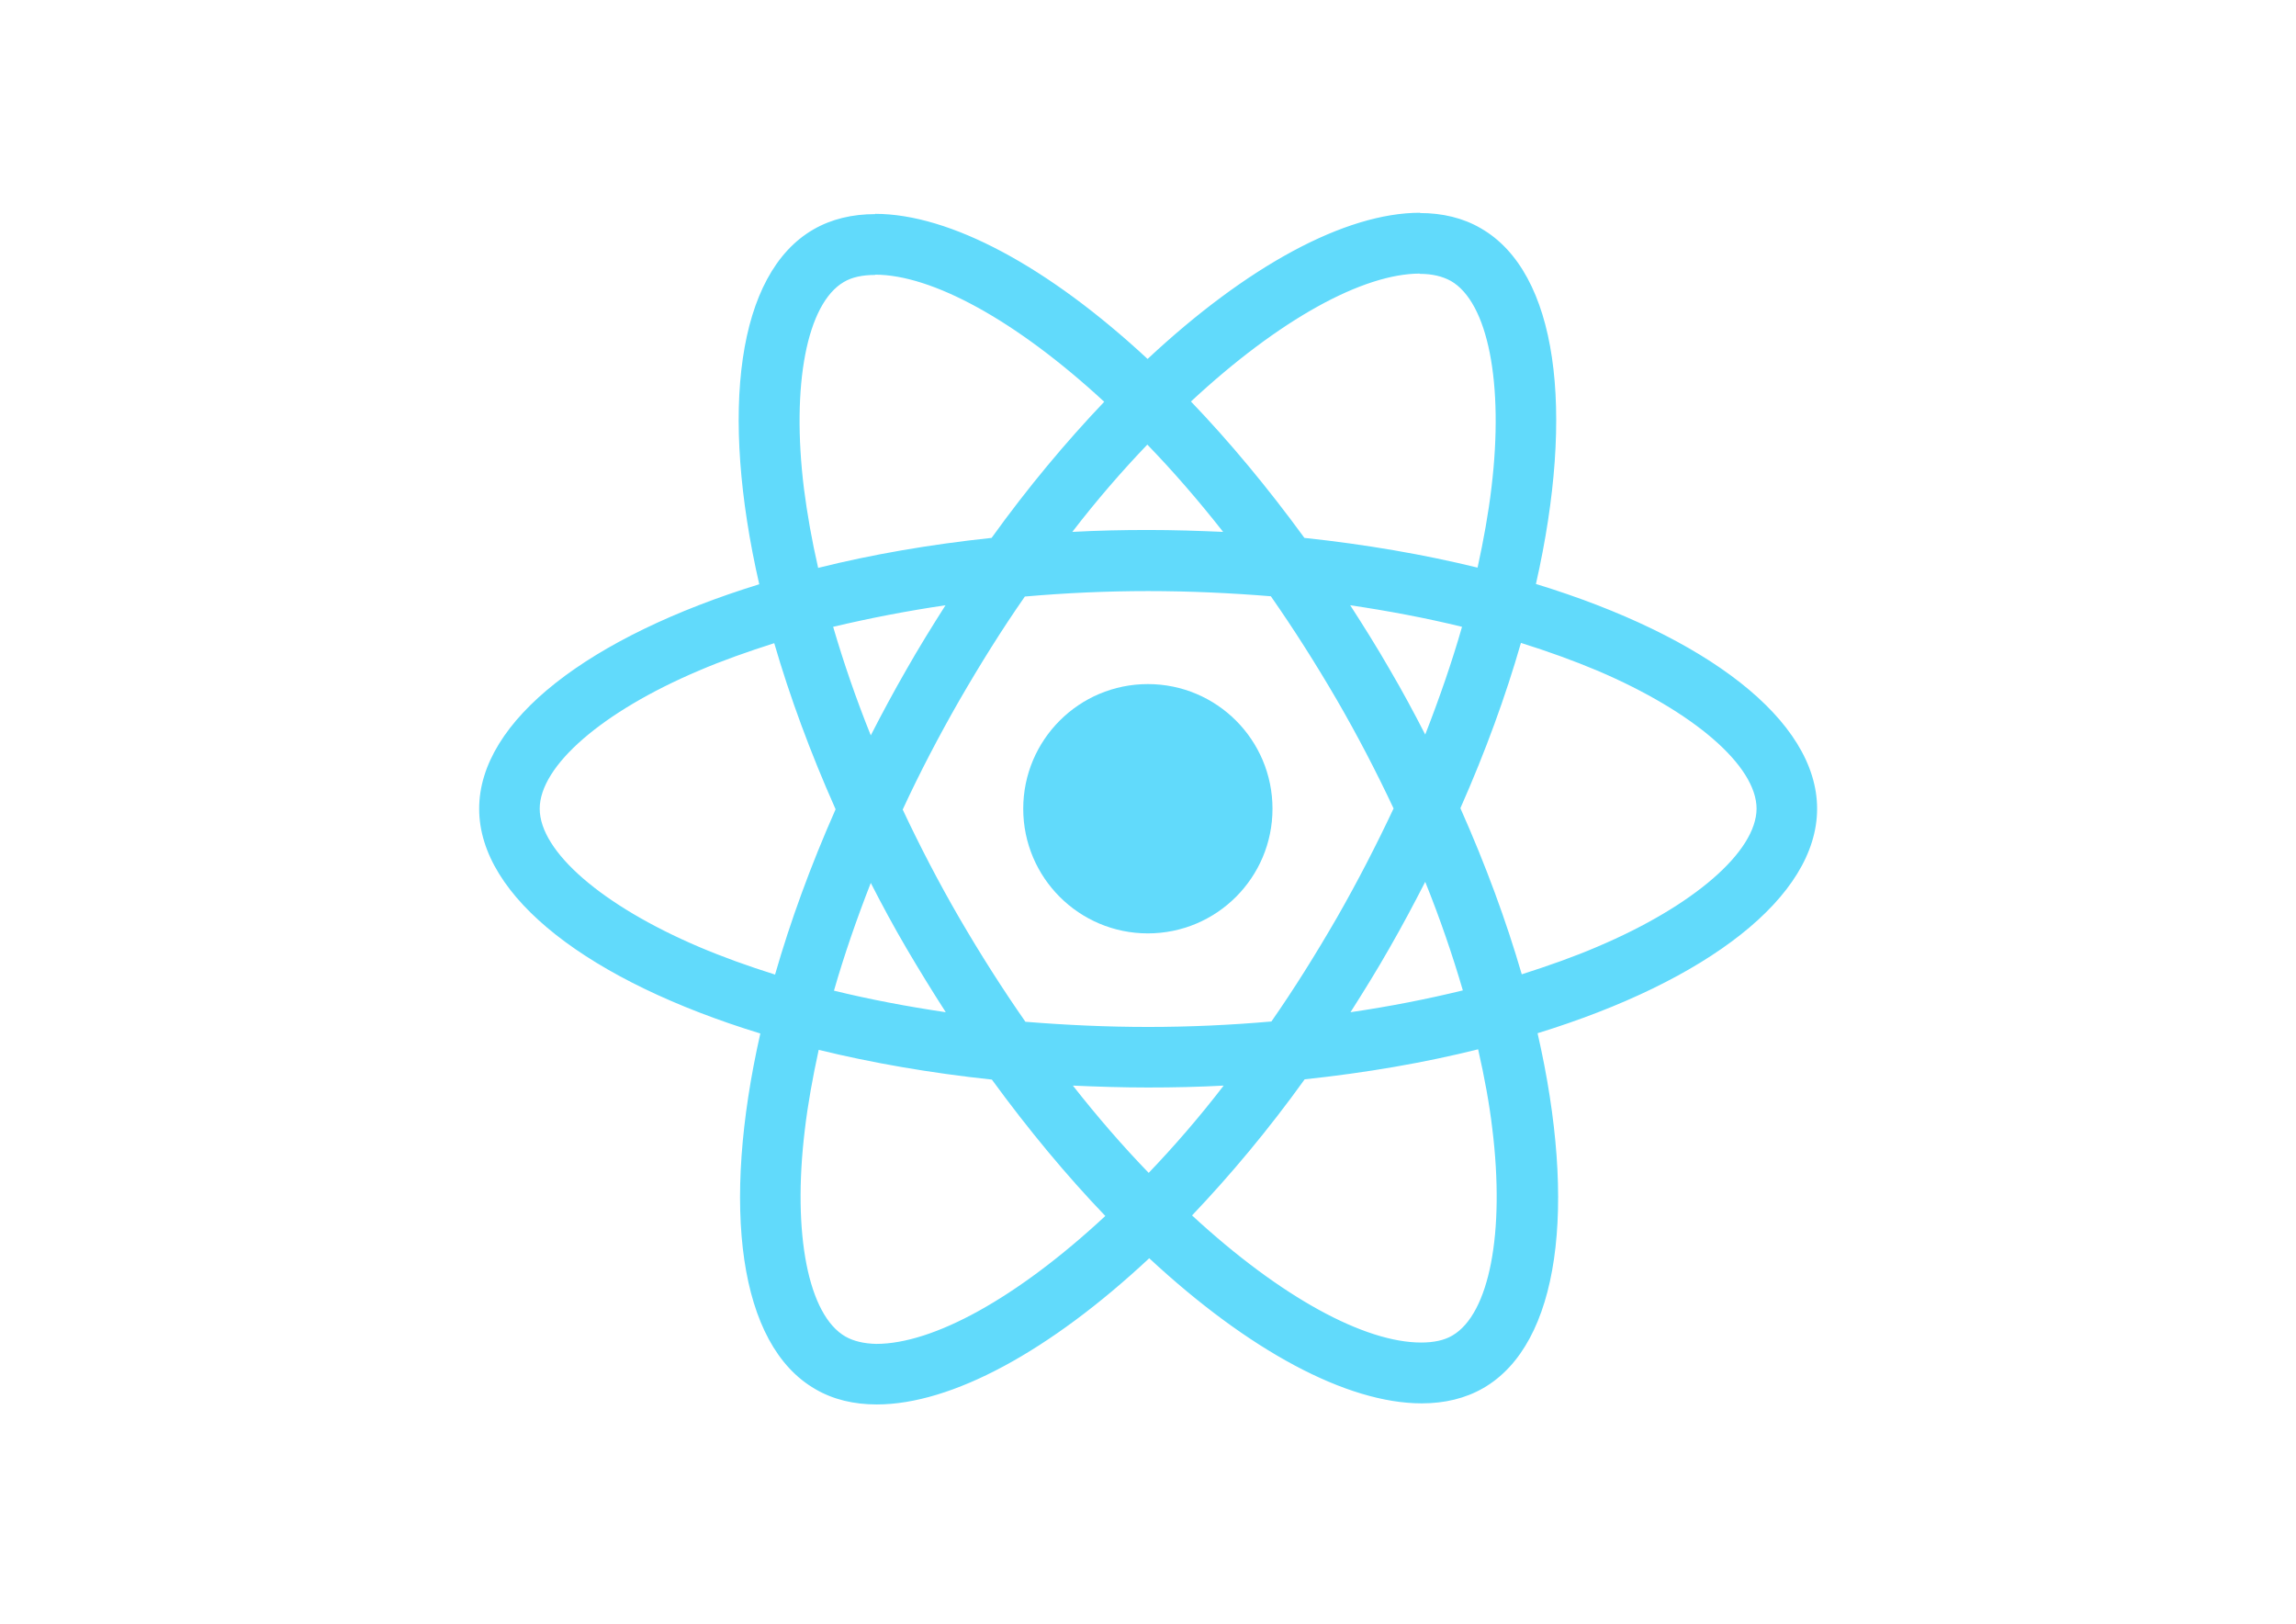
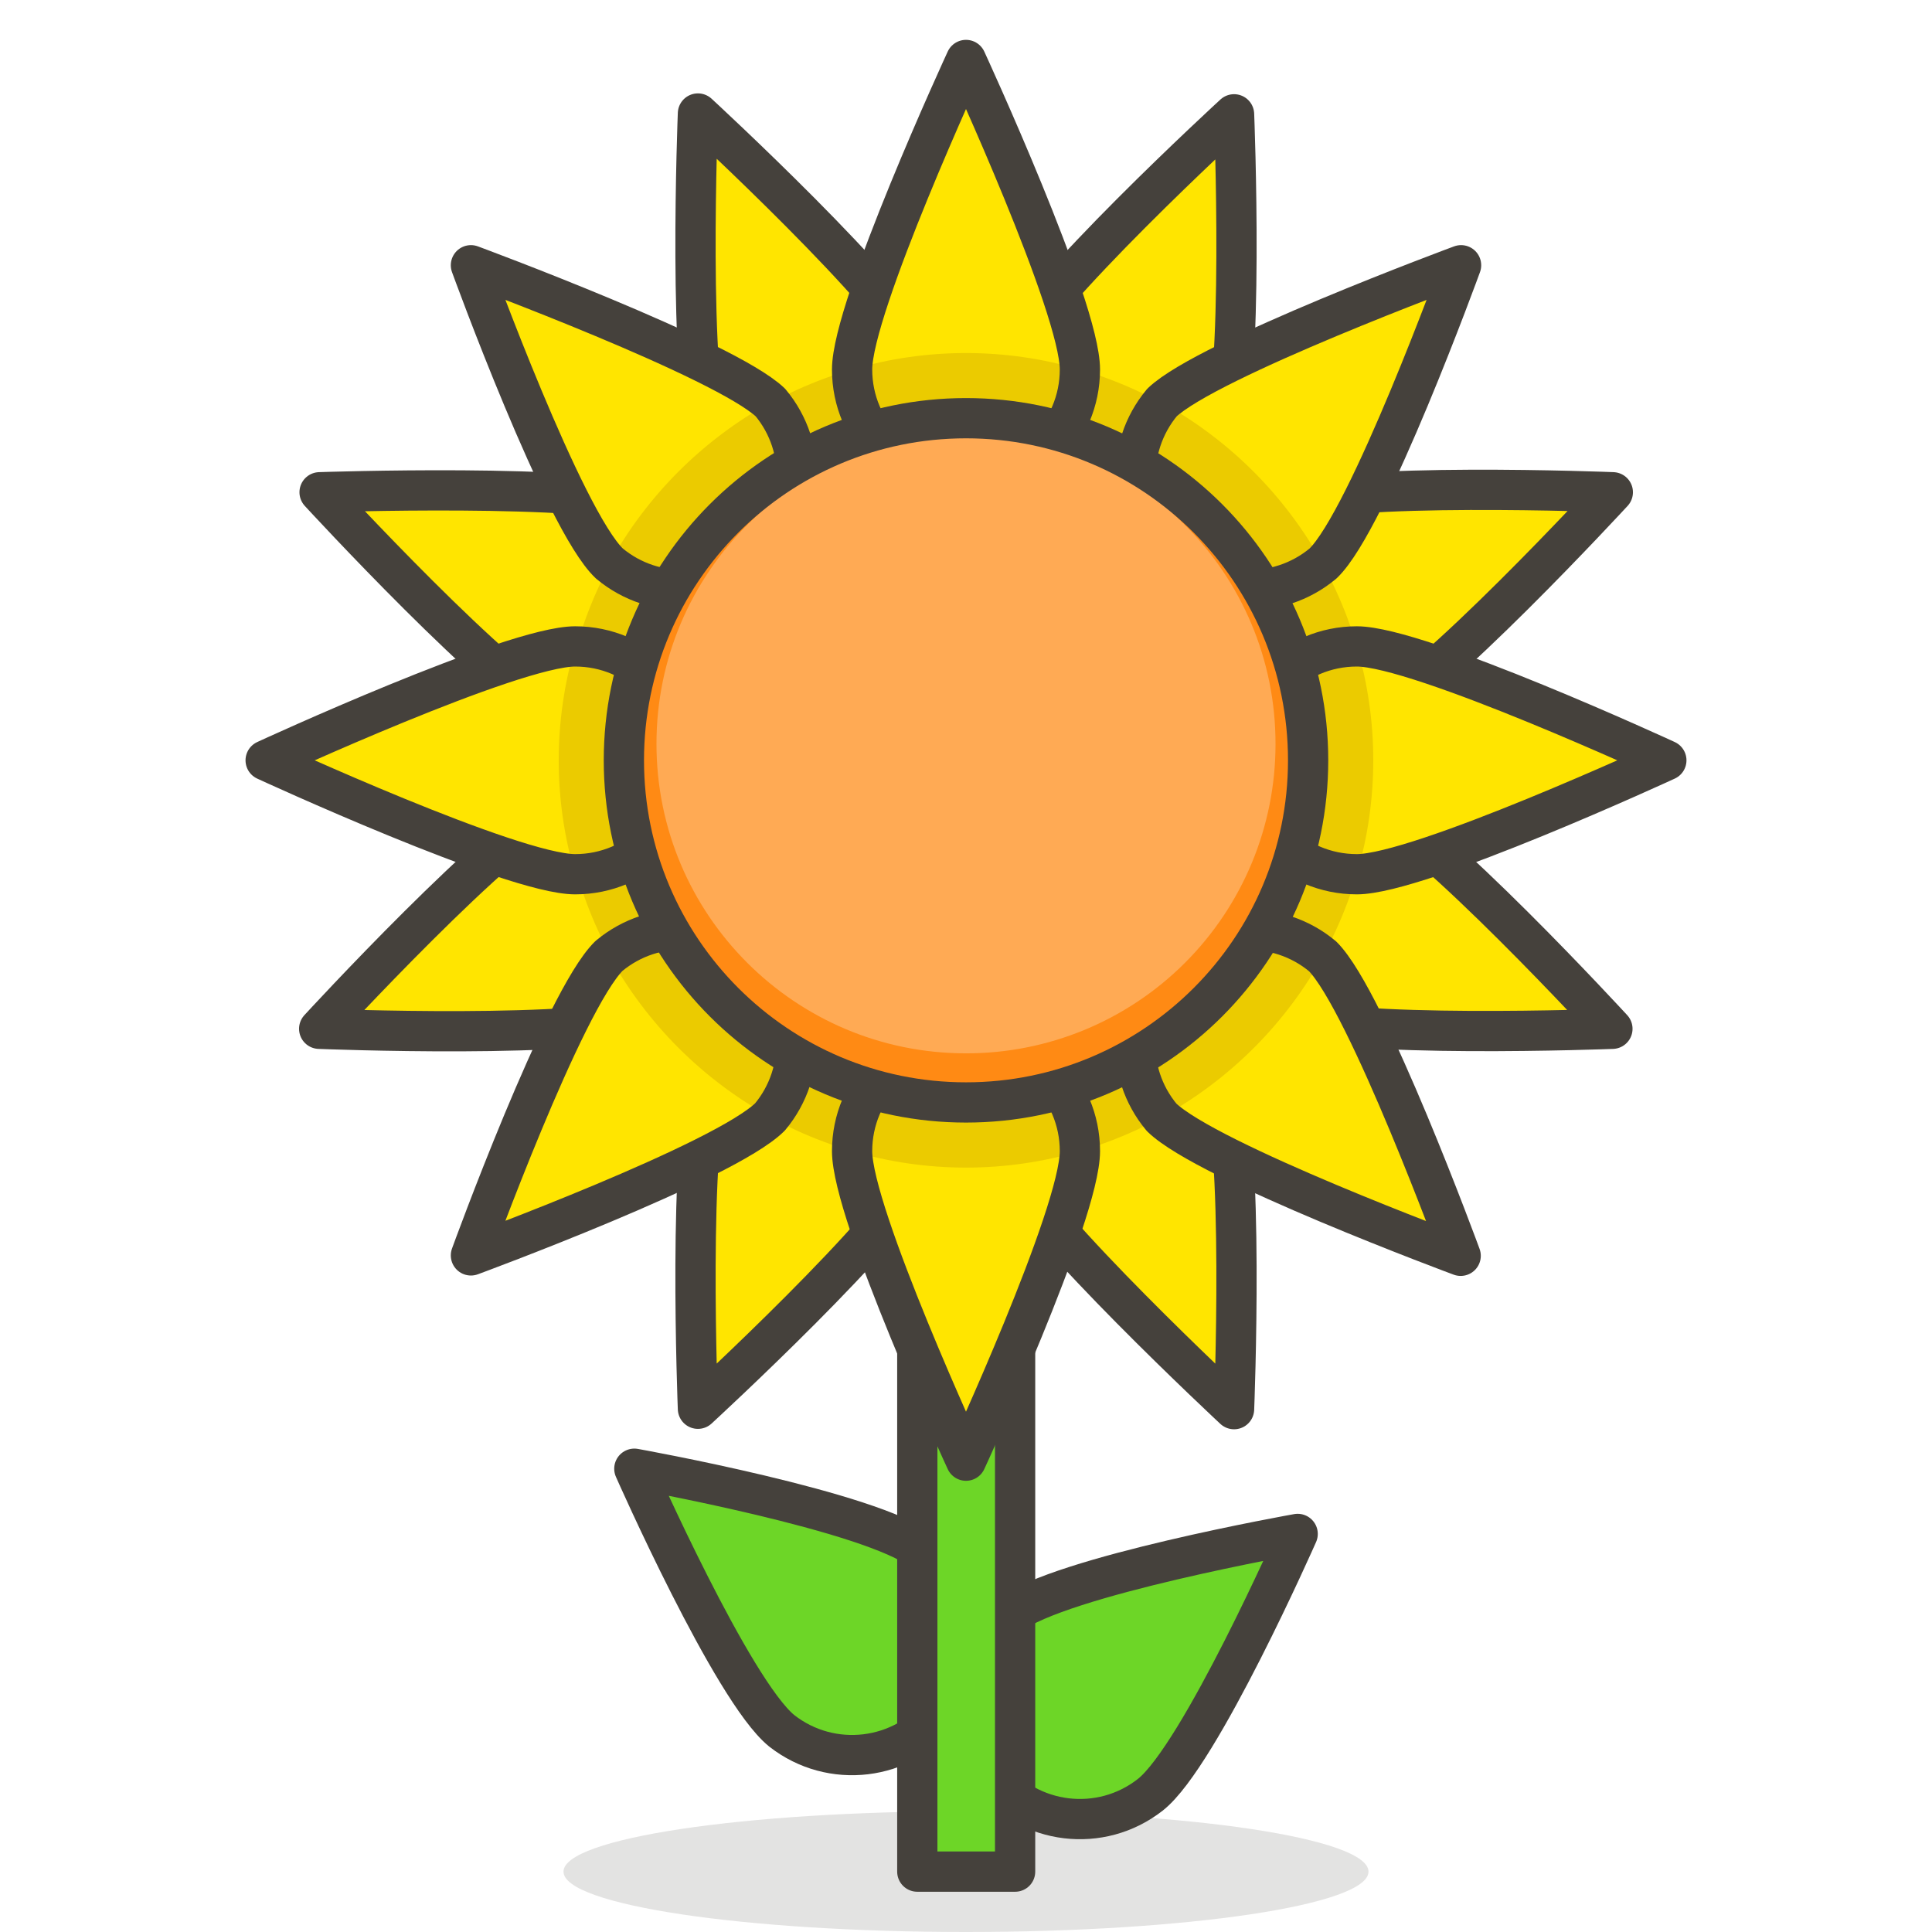
- <svg xmlns="http://www.w3.org/2000/svg" viewBox="0 0 841.9 595.3">
-   <g fill="#61DAFB">
-     <path d="M666.3 296.5c0-32.5-40.7-63.3-103.1-82.4 14.4-63.6 8-114.2-20.2-130.4-6.5-3.8-14.1-5.6-22.4-5.6v22.3c4.6 0 8.3.9 11.4 2.6 13.6 7.8 19.5 37.5 14.9 75.7-1.1 9.4-2.9 19.3-5.1 29.4-19.6-4.8-41-8.5-63.5-10.9-13.5-18.5-27.5-35.3-41.6-50 32.6-30.3 63.2-46.9 84-46.9V78c-27.5 0-63.5 19.6-99.9 53.6-36.4-33.8-72.4-53.2-99.9-53.2v22.3c20.7 0 51.4 16.5 84 46.6-14 14.7-28 31.4-41.3 49.9-22.6 2.4-44 6.1-63.6 11-2.3-10-4-19.7-5.2-29-4.7-38.2 1.1-67.9 14.6-75.8 3-1.8 6.9-2.6 11.5-2.6V78.5c-8.4 0-16 1.8-22.6 5.6-28.1 16.2-34.4 66.7-19.9 130.1-62.2 19.2-102.7 49.9-102.7 82.3 0 32.5 40.7 63.3 103.1 82.4-14.4 63.6-8 114.2 20.2 130.4 6.5 3.8 14.1 5.6 22.5 5.6 27.5 0 63.5-19.6 99.9-53.6 36.4 33.8 72.4 53.2 99.9 53.2 8.4 0 16-1.8 22.6-5.6 28.1-16.2 34.4-66.7 19.9-130.1 62-19.1 102.5-49.9 102.5-82.3zm-130.2-66.7c-3.7 12.9-8.3 26.2-13.5 39.5-4.1-8-8.4-16-13.1-24-4.6-8-9.5-15.8-14.4-23.4 14.2 2.1 27.9 4.7 41 7.9zm-45.8 106.5c-7.8 13.5-15.8 26.3-24.1 38.2-14.9 1.3-30 2-45.2 2-15.1 0-30.2-.7-45-1.9-8.3-11.9-16.4-24.6-24.2-38-7.6-13.1-14.5-26.4-20.8-39.8 6.2-13.4 13.2-26.8 20.7-39.9 7.8-13.5 15.8-26.3 24.1-38.2 14.9-1.3 30-2 45.2-2 15.1 0 30.2.7 45 1.9 8.3 11.9 16.4 24.6 24.2 38 7.6 13.1 14.5 26.4 20.8 39.8-6.3 13.4-13.2 26.8-20.7 39.9zm32.3-13c5.4 13.4 10 26.8 13.8 39.8-13.1 3.2-26.9 5.9-41.2 8 4.9-7.7 9.8-15.6 14.4-23.7 4.6-8 8.9-16.1 13-24.1zM421.2 430c-9.3-9.6-18.6-20.3-27.8-32 9 .4 18.2.7 27.5.7 9.4 0 18.7-.2 27.8-.7-9 11.7-18.3 22.4-27.5 32zm-74.4-58.9c-14.2-2.1-27.9-4.7-41-7.9 3.7-12.9 8.3-26.2 13.5-39.5 4.1 8 8.4 16 13.1 24 4.7 8 9.5 15.8 14.4 23.4zM420.7 163c9.3 9.6 18.6 20.3 27.8 32-9-.4-18.2-.7-27.5-.7-9.4 0-18.7.2-27.8.7 9-11.7 18.3-22.4 27.5-32zm-74 58.9c-4.9 7.7-9.8 15.6-14.4 23.7-4.6 8-8.9 16-13 24-5.4-13.4-10-26.8-13.8-39.8 13.1-3.1 26.9-5.8 41.2-7.9zm-90.5 125.2c-35.4-15.1-58.3-34.9-58.3-50.6 0-15.7 22.9-35.6 58.3-50.6 8.6-3.7 18-7 27.7-10.1 5.7 19.6 13.2 40 22.5 60.9-9.2 20.8-16.6 41.1-22.2 60.6-9.9-3.1-19.3-6.5-28-10.2zM310 490c-13.6-7.8-19.5-37.5-14.9-75.7 1.1-9.4 2.9-19.3 5.1-29.4 19.6 4.8 41 8.5 63.5 10.9 13.5 18.5 27.5 35.3 41.6 50-32.6 30.3-63.2 46.9-84 46.9-4.5-.1-8.3-1-11.3-2.7zm237.2-76.2c4.7 38.2-1.1 67.9-14.6 75.8-3 1.8-6.9 2.6-11.5 2.6-20.7 0-51.4-16.5-84-46.6 14-14.7 28-31.4 41.3-49.9 22.6-2.4 44-6.1 63.6-11 2.3 10.1 4.1 19.8 5.2 29.1zm38.5-66.7c-8.6 3.7-18 7-27.7 10.1-5.7-19.6-13.2-40-22.5-60.9 9.2-20.8 16.6-41.1 22.2-60.6 9.9 3.1 19.3 6.5 28.1 10.2 35.4 15.1 58.3 34.9 58.3 50.6-.1 15.7-23 35.6-58.4 50.6zM320.8 78.4z" />
-     <circle cx="420.9" cy="296.5" r="45.7" />
-     <path d="M520.5 78.1z" />
+ <svg xmlns="http://www.w3.org/2000/svg" id="Icons" viewBox="0 0 48 48">
+   <defs>
+     <style>.cls-1{fill:#45413c;opacity:0.15;}.cls-2{fill:#6dd627;}.cls-2,.cls-5{stroke:#45413c;stroke-linecap:round;stroke-linejoin:round;}.cls-3{fill:#ffe500;}.cls-4{fill:#ebcb00;}.cls-5{fill:none;}.cls-6{fill:#ffaa54;}.cls-7{fill:#ff8a14;}</style>
+   </defs>
+   <g id="_Group_" data-name="&lt;Group&gt;">
+     <ellipse id="_Ellipse_" data-name="&lt;Ellipse&gt;" class="cls-1" cx="24" cy="46.5" rx="10" ry="1.5" />
+     <g id="_Group_2" data-name="&lt;Group&gt;">
+       <path id="_Path_" data-name="&lt;Path&gt;" class="cls-2" d="M32.24,38.11s-2.43,5.51-3.66,6.48a2.83,2.83,0,0,1-3.5-4.46C26.32,39.16,32.24,38.11,32.24,38.11Z" />
+       <path id="_Path_2" data-name="&lt;Path&gt;" class="cls-2" d="M15.76,36.49S18.19,42,19.42,43a2.83,2.83,0,1,0,3.5-4.46C21.68,37.55,15.76,36.49,15.76,36.49Z" />
+       <rect id="_Rectangle_" data-name="&lt;Rectangle&gt;" class="cls-2" x="22.79" y="29.01" width="2.43" height="17.49" />
+       <g id="_Group_3" data-name="&lt;Group&gt;">
+         <g id="_Group_4" data-name="&lt;Group&gt;">
+           <path id="_Path_3" data-name="&lt;Path&gt;" class="cls-3" d="M22.9,8.84A2.83,2.83,0,1,1,17.67,11c-.6-1.44-.33-8.18-.33-8.18S22.3,7.39,22.9,8.84Z" />
+           <path id="_Path_4" data-name="&lt;Path&gt;" class="cls-3" d="M16.11,12.56a2.83,2.83,0,1,1-2.17,5.23c-1.44-.6-6-5.56-6-5.56S14.67,12,16.11,12.56Z" />
+           <path id="_Path_5" data-name="&lt;Path&gt;" class="cls-3" d="M13.94,20a2.83,2.83,0,1,1,2.17,5.23c-1.44.6-8.18.33-8.18.33S12.5,20.59,13.94,20Z" />
+           <path id="_Path_6" data-name="&lt;Path&gt;" class="cls-3" d="M17.67,26.78A2.83,2.83,0,1,1,22.9,29c-.6,1.44-5.56,6-5.56,6S17.07,28.22,17.67,26.78Z" />
+           <path id="_Path_7" data-name="&lt;Path&gt;" class="cls-3" d="M25.1,29a2.83,2.83,0,0,1,5.23-2.17c.6,1.44.33,8.18.33,8.18S25.7,30.39,25.1,29Z" />
+           <path id="_Path_8" data-name="&lt;Path&gt;" class="cls-3" d="M31.89,25.22A2.83,2.83,0,1,1,34.06,20c1.44.6,6,5.56,6,5.56S33.33,25.82,31.89,25.22Z" />
+           <path id="_Path_9" data-name="&lt;Path&gt;" class="cls-3" d="M34.06,17.79a2.83,2.83,0,1,1-2.17-5.23c1.44-.6,8.18-.33,8.18-.33S35.5,17.19,34.06,17.79Z" />
+           <path id="_Path_10" data-name="&lt;Path&gt;" class="cls-3" d="M30.33,11A2.83,2.83,0,1,1,25.1,8.84c.6-1.45,5.56-6,5.56-6S30.93,9.56,30.33,11Z" />
+           <g id="_Group_5" data-name="&lt;Group&gt;">
+             <path id="_Path_11" data-name="&lt;Path&gt;" class="cls-4" d="M21.37,12.54a2.84,2.84,0,0,0,1.53-3.7A10,10,0,0,0,17.67,11,2.84,2.84,0,0,0,21.37,12.54Z" />
+             <path id="_Path_12" data-name="&lt;Path&gt;" class="cls-4" d="M17.65,16.26a2.84,2.84,0,0,0-1.53-3.7A10,10,0,0,0,14,17.79,2.84,2.84,0,0,0,17.65,16.26Z" />
+             <path id="_Path_13" data-name="&lt;Path&gt;" class="cls-4" d="M17.65,21.52A2.84,2.84,0,0,0,14,20a10,10,0,0,0,2.17,5.23A2.84,2.84,0,0,0,17.65,21.52Z" />
+             <path id="_Path_14" data-name="&lt;Path&gt;" class="cls-4" d="M21.37,25.25a2.83,2.83,0,0,0-3.7,1.52,10,10,0,0,0,5.23,2.17A2.82,2.82,0,0,0,21.37,25.25Z" />
+             <path id="_Path_15" data-name="&lt;Path&gt;" class="cls-4" d="M26.63,25.25a2.82,2.82,0,0,0-1.53,3.69,10,10,0,0,0,5.23-2.17A2.83,2.83,0,0,0,26.63,25.25Z" />
+             <path id="_Path_16" data-name="&lt;Path&gt;" class="cls-4" d="M30.35,21.52a2.84,2.84,0,0,0,1.53,3.7A10,10,0,0,0,34.05,20,2.84,2.84,0,0,0,30.35,21.52Z" />
+             <path id="_Path_17" data-name="&lt;Path&gt;" class="cls-4" d="M30.35,16.26a2.84,2.84,0,0,0,3.7,1.53,10,10,0,0,0-2.17-5.23A2.84,2.84,0,0,0,30.35,16.26Z" />
+             <path id="_Path_18" data-name="&lt;Path&gt;" class="cls-4" d="M26.63,12.54A2.84,2.84,0,0,0,30.33,11,10,10,0,0,0,25.1,8.84,2.84,2.84,0,0,0,26.63,12.54Z" />
+           </g>
+           <path id="_Path_19" data-name="&lt;Path&gt;" class="cls-5" d="M22.9,8.84A2.83,2.83,0,1,1,17.67,11c-.6-1.44-.33-8.18-.33-8.18S22.3,7.39,22.9,8.84Z" />
+           <path id="_Path_20" data-name="&lt;Path&gt;" class="cls-5" d="M16.11,12.56a2.83,2.83,0,1,1-2.17,5.23c-1.44-.6-6-5.56-6-5.56S14.67,12,16.11,12.56Z" />
+           <path id="_Path_21" data-name="&lt;Path&gt;" class="cls-5" d="M13.94,20a2.83,2.83,0,1,1,2.17,5.23c-1.44.6-8.18.33-8.18.33S12.5,20.59,13.94,20Z" />
+           <path id="_Path_22" data-name="&lt;Path&gt;" class="cls-5" d="M17.67,26.78A2.83,2.83,0,1,1,22.9,29c-.6,1.44-5.56,6-5.56,6S17.07,28.22,17.67,26.78Z" />
+           <path id="_Path_23" data-name="&lt;Path&gt;" class="cls-5" d="M25.1,29a2.83,2.83,0,0,1,5.23-2.17c.6,1.44.33,8.18.33,8.18S25.7,30.39,25.1,29Z" />
+           <path id="_Path_24" data-name="&lt;Path&gt;" class="cls-5" d="M31.89,25.22A2.83,2.83,0,1,1,34.06,20c1.44.6,6,5.56,6,5.56S33.33,25.82,31.89,25.22Z" />
+           <path id="_Path_25" data-name="&lt;Path&gt;" class="cls-5" d="M34.06,17.79a2.83,2.83,0,1,1-2.17-5.23c1.44-.6,8.18-.33,8.18-.33S35.5,17.19,34.06,17.79Z" />
+           <path id="_Path_26" data-name="&lt;Path&gt;" class="cls-5" d="M30.33,11A2.83,2.83,0,1,1,25.1,8.84c.6-1.45,5.56-6,5.56-6S30.93,9.56,30.33,11Z" />
+         </g>
+         <g id="_Group_6" data-name="&lt;Group&gt;">
+           <path id="_Path_27" data-name="&lt;Path&gt;" class="cls-3" d="M26.83,9.18a2.83,2.83,0,1,1-5.66,0C21.17,7.62,24,1.49,24,1.49S26.83,7.62,26.83,9.18Z" />
+           <path id="_Path_28" data-name="&lt;Path&gt;" class="cls-3" d="M19.14,10a2.84,2.84,0,0,1-4,4C14,12.92,11.7,6.59,11.7,6.59S18,8.92,19.14,10Z" />
+           <path id="_Path_29" data-name="&lt;Path&gt;" class="cls-3" d="M14.29,16.06a2.83,2.83,0,0,1,0,5.66c-1.56,0-7.69-2.83-7.69-2.83S12.73,16.06,14.29,16.06Z" />
+           <path id="_Path_30" data-name="&lt;Path&gt;" class="cls-3" d="M15.13,23.75a2.84,2.84,0,0,1,4,4C18,28.87,11.7,31.19,11.7,31.19S14,24.86,15.13,23.75Z" />
+           <path id="_Path_31" data-name="&lt;Path&gt;" class="cls-3" d="M21.17,28.6a2.83,2.83,0,1,1,5.66,0c0,1.57-2.83,7.69-2.83,7.69S21.17,30.17,21.17,28.6Z" />
+           <path id="_Path_32" data-name="&lt;Path&gt;" class="cls-3" d="M28.86,27.76a2.84,2.84,0,0,1,4-4c1.11,1.11,3.43,7.44,3.43,7.44S30,28.87,28.86,27.76Z" />
+           <path id="_Path_33" data-name="&lt;Path&gt;" class="cls-3" d="M33.71,21.72a2.83,2.83,0,0,1,0-5.66c1.56,0,7.69,2.83,7.69,2.83S35.27,21.72,33.71,21.72Z" />
+           <path id="_Path_34" data-name="&lt;Path&gt;" class="cls-3" d="M32.87,14a2.84,2.84,0,0,1-4-4C30,8.92,36.3,6.59,36.3,6.59S34,12.92,32.87,14Z" />
+           <path id="_Path_35" data-name="&lt;Path&gt;" class="cls-4" d="M24,12a2.83,2.83,0,0,0,2.83-2.82,10,10,0,0,0-5.66,0A2.83,2.83,0,0,0,24,12Z" />
+           <path id="_Path_36" data-name="&lt;Path&gt;" class="cls-4" d="M19.14,14a2.85,2.85,0,0,0,0-4,10.18,10.18,0,0,0-4,4A2.85,2.85,0,0,0,19.14,14Z" />
+           <path id="_Path_37" data-name="&lt;Path&gt;" class="cls-4" d="M17.12,18.89a2.83,2.83,0,0,0-2.83-2.83,10,10,0,0,0,0,5.66A2.83,2.83,0,0,0,17.12,18.89Z" />
+           <path id="_Path_38" data-name="&lt;Path&gt;" class="cls-4" d="M19.14,23.75a2.85,2.85,0,0,0-4,0,10.18,10.18,0,0,0,4,4A2.85,2.85,0,0,0,19.14,23.75Z" />
+           <path id="_Path_39" data-name="&lt;Path&gt;" class="cls-4" d="M24,25.77a2.83,2.83,0,0,0-2.83,2.83,10,10,0,0,0,5.66,0A2.83,2.83,0,0,0,24,25.77Z" />
+           <path id="_Path_40" data-name="&lt;Path&gt;" class="cls-4" d="M32.87,23.75a2.84,2.84,0,0,0-4,4A10.18,10.18,0,0,0,32.87,23.75Z" />
+           <path id="_Path_41" data-name="&lt;Path&gt;" class="cls-4" d="M30.88,18.89a2.83,2.83,0,0,0,2.83,2.83,10,10,0,0,0,0-5.66A2.83,2.83,0,0,0,30.88,18.89Z" />
+           <path id="_Path_42" data-name="&lt;Path&gt;" class="cls-4" d="M28.86,14a2.85,2.85,0,0,0,4,0,10.18,10.18,0,0,0-4-4A2.85,2.85,0,0,0,28.86,14Z" />
+           <path id="_Path_43" data-name="&lt;Path&gt;" class="cls-5" d="M26.83,9.18a2.83,2.83,0,1,1-5.66,0C21.17,7.62,24,1.49,24,1.49S26.83,7.62,26.83,9.18Z" />
+           <path id="_Path_44" data-name="&lt;Path&gt;" class="cls-5" d="M19.14,10a2.84,2.84,0,0,1-4,4C14,12.92,11.7,6.59,11.7,6.59S18,8.92,19.14,10Z" />
+           <path id="_Path_45" data-name="&lt;Path&gt;" class="cls-5" d="M14.29,16.06a2.83,2.83,0,0,1,0,5.66c-1.56,0-7.69-2.83-7.69-2.83S12.73,16.06,14.29,16.06Z" />
+           <path id="_Path_46" data-name="&lt;Path&gt;" class="cls-5" d="M15.13,23.75a2.84,2.84,0,0,1,4,4C18,28.87,11.7,31.19,11.7,31.19S14,24.86,15.13,23.75Z" />
+           <path id="_Path_47" data-name="&lt;Path&gt;" class="cls-5" d="M21.17,28.6a2.83,2.83,0,1,1,5.66,0c0,1.57-2.83,7.69-2.83,7.69S21.17,30.17,21.17,28.6Z" />
+           <path id="_Path_48" data-name="&lt;Path&gt;" class="cls-5" d="M28.86,27.76a2.84,2.84,0,0,1,4-4c1.11,1.11,3.43,7.44,3.43,7.44S30,28.87,28.86,27.76Z" />
+           <path id="_Path_49" data-name="&lt;Path&gt;" class="cls-5" d="M33.71,21.72a2.83,2.83,0,0,1,0-5.66c1.56,0,7.69,2.83,7.69,2.83S35.27,21.72,33.71,21.72Z" />
+           <path id="_Path_50" data-name="&lt;Path&gt;" class="cls-5" d="M32.87,14a2.84,2.84,0,0,1-4-4C30,8.92,36.3,6.59,36.3,6.59S34,12.92,32.87,14Z" />
+         </g>
+       </g>
+       <g id="_Group_7" data-name="&lt;Group&gt;">
+         <circle id="_Ellipse_2" data-name="&lt;Ellipse&gt;" class="cls-6" cx="24" cy="18.89" r="8.5" />
+         <path id="_Compound_Path_" data-name="&lt;Compound Path&gt;" class="cls-7" d="M24,10.39a8.5,8.5,0,1,0,8.5,8.5A8.51,8.51,0,0,0,24,10.39Zm0,15.78a7.69,7.69,0,1,1,7.69-7.68A7.68,7.68,0,0,1,24,26.17Z" />
+         <circle id="_Ellipse_3" data-name="&lt;Ellipse&gt;" class="cls-5" cx="24" cy="18.89" r="8.5" />
+       </g>
+     </g>
  </g>
</svg>
